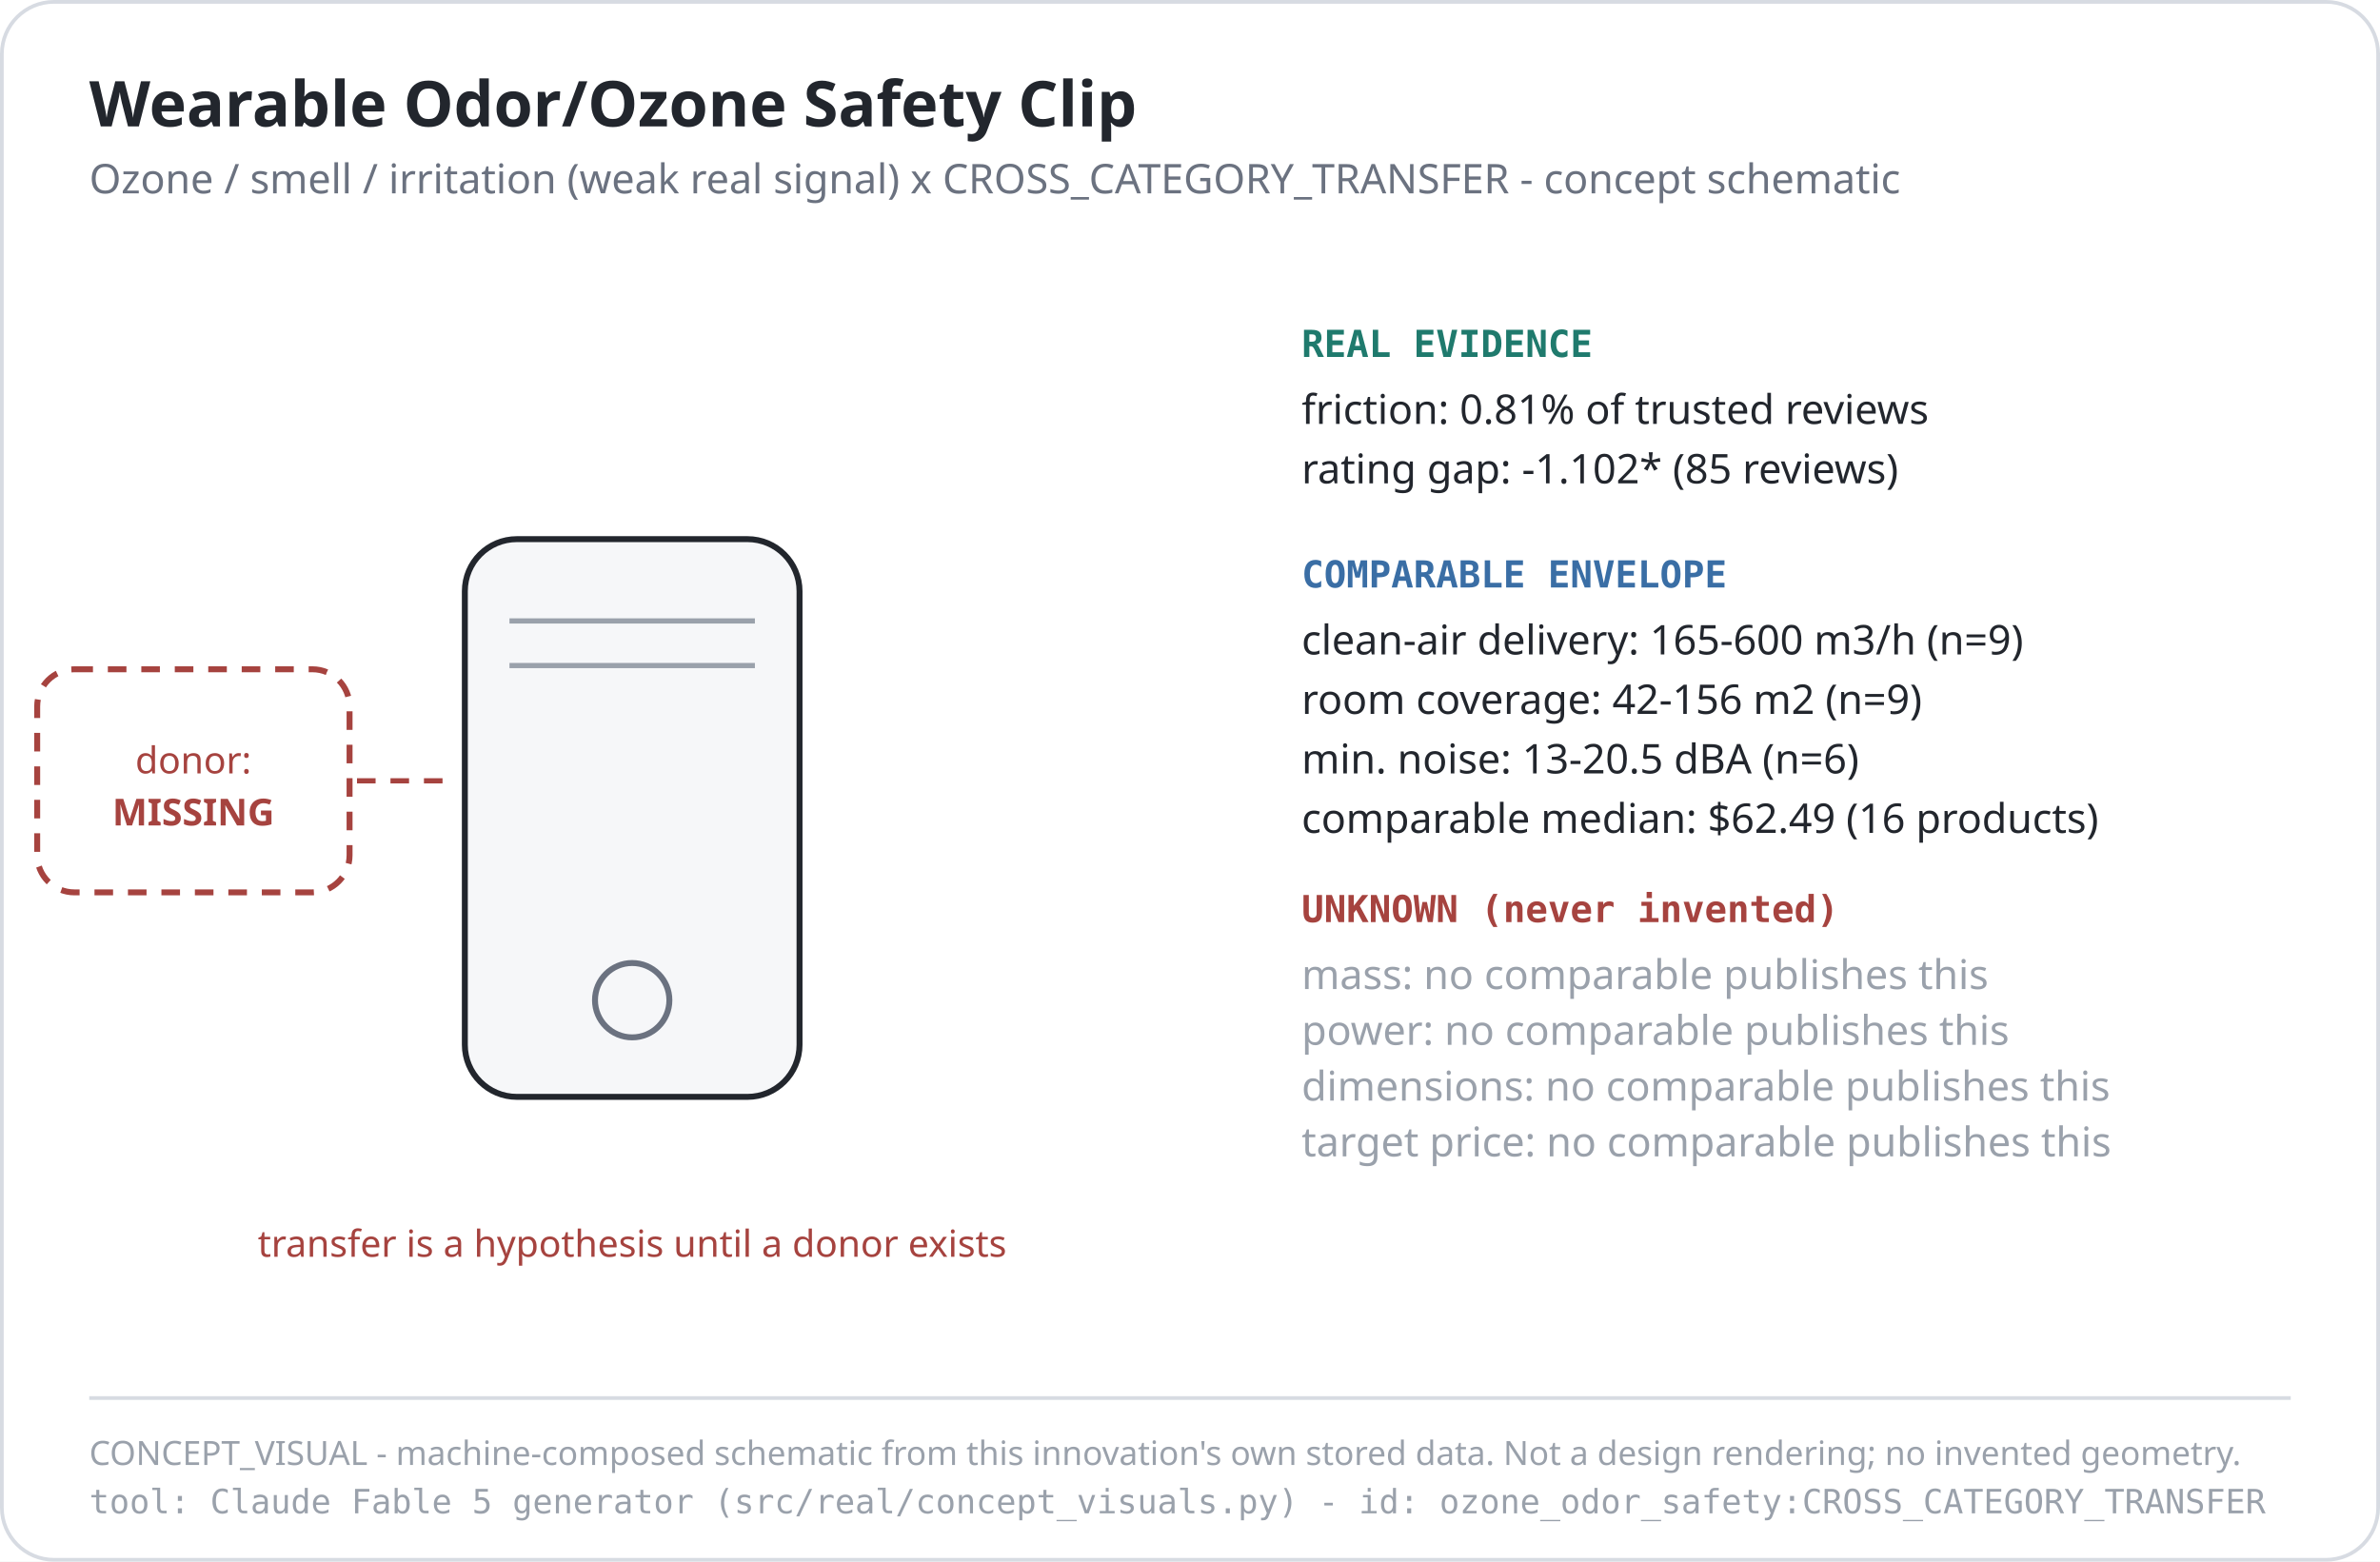
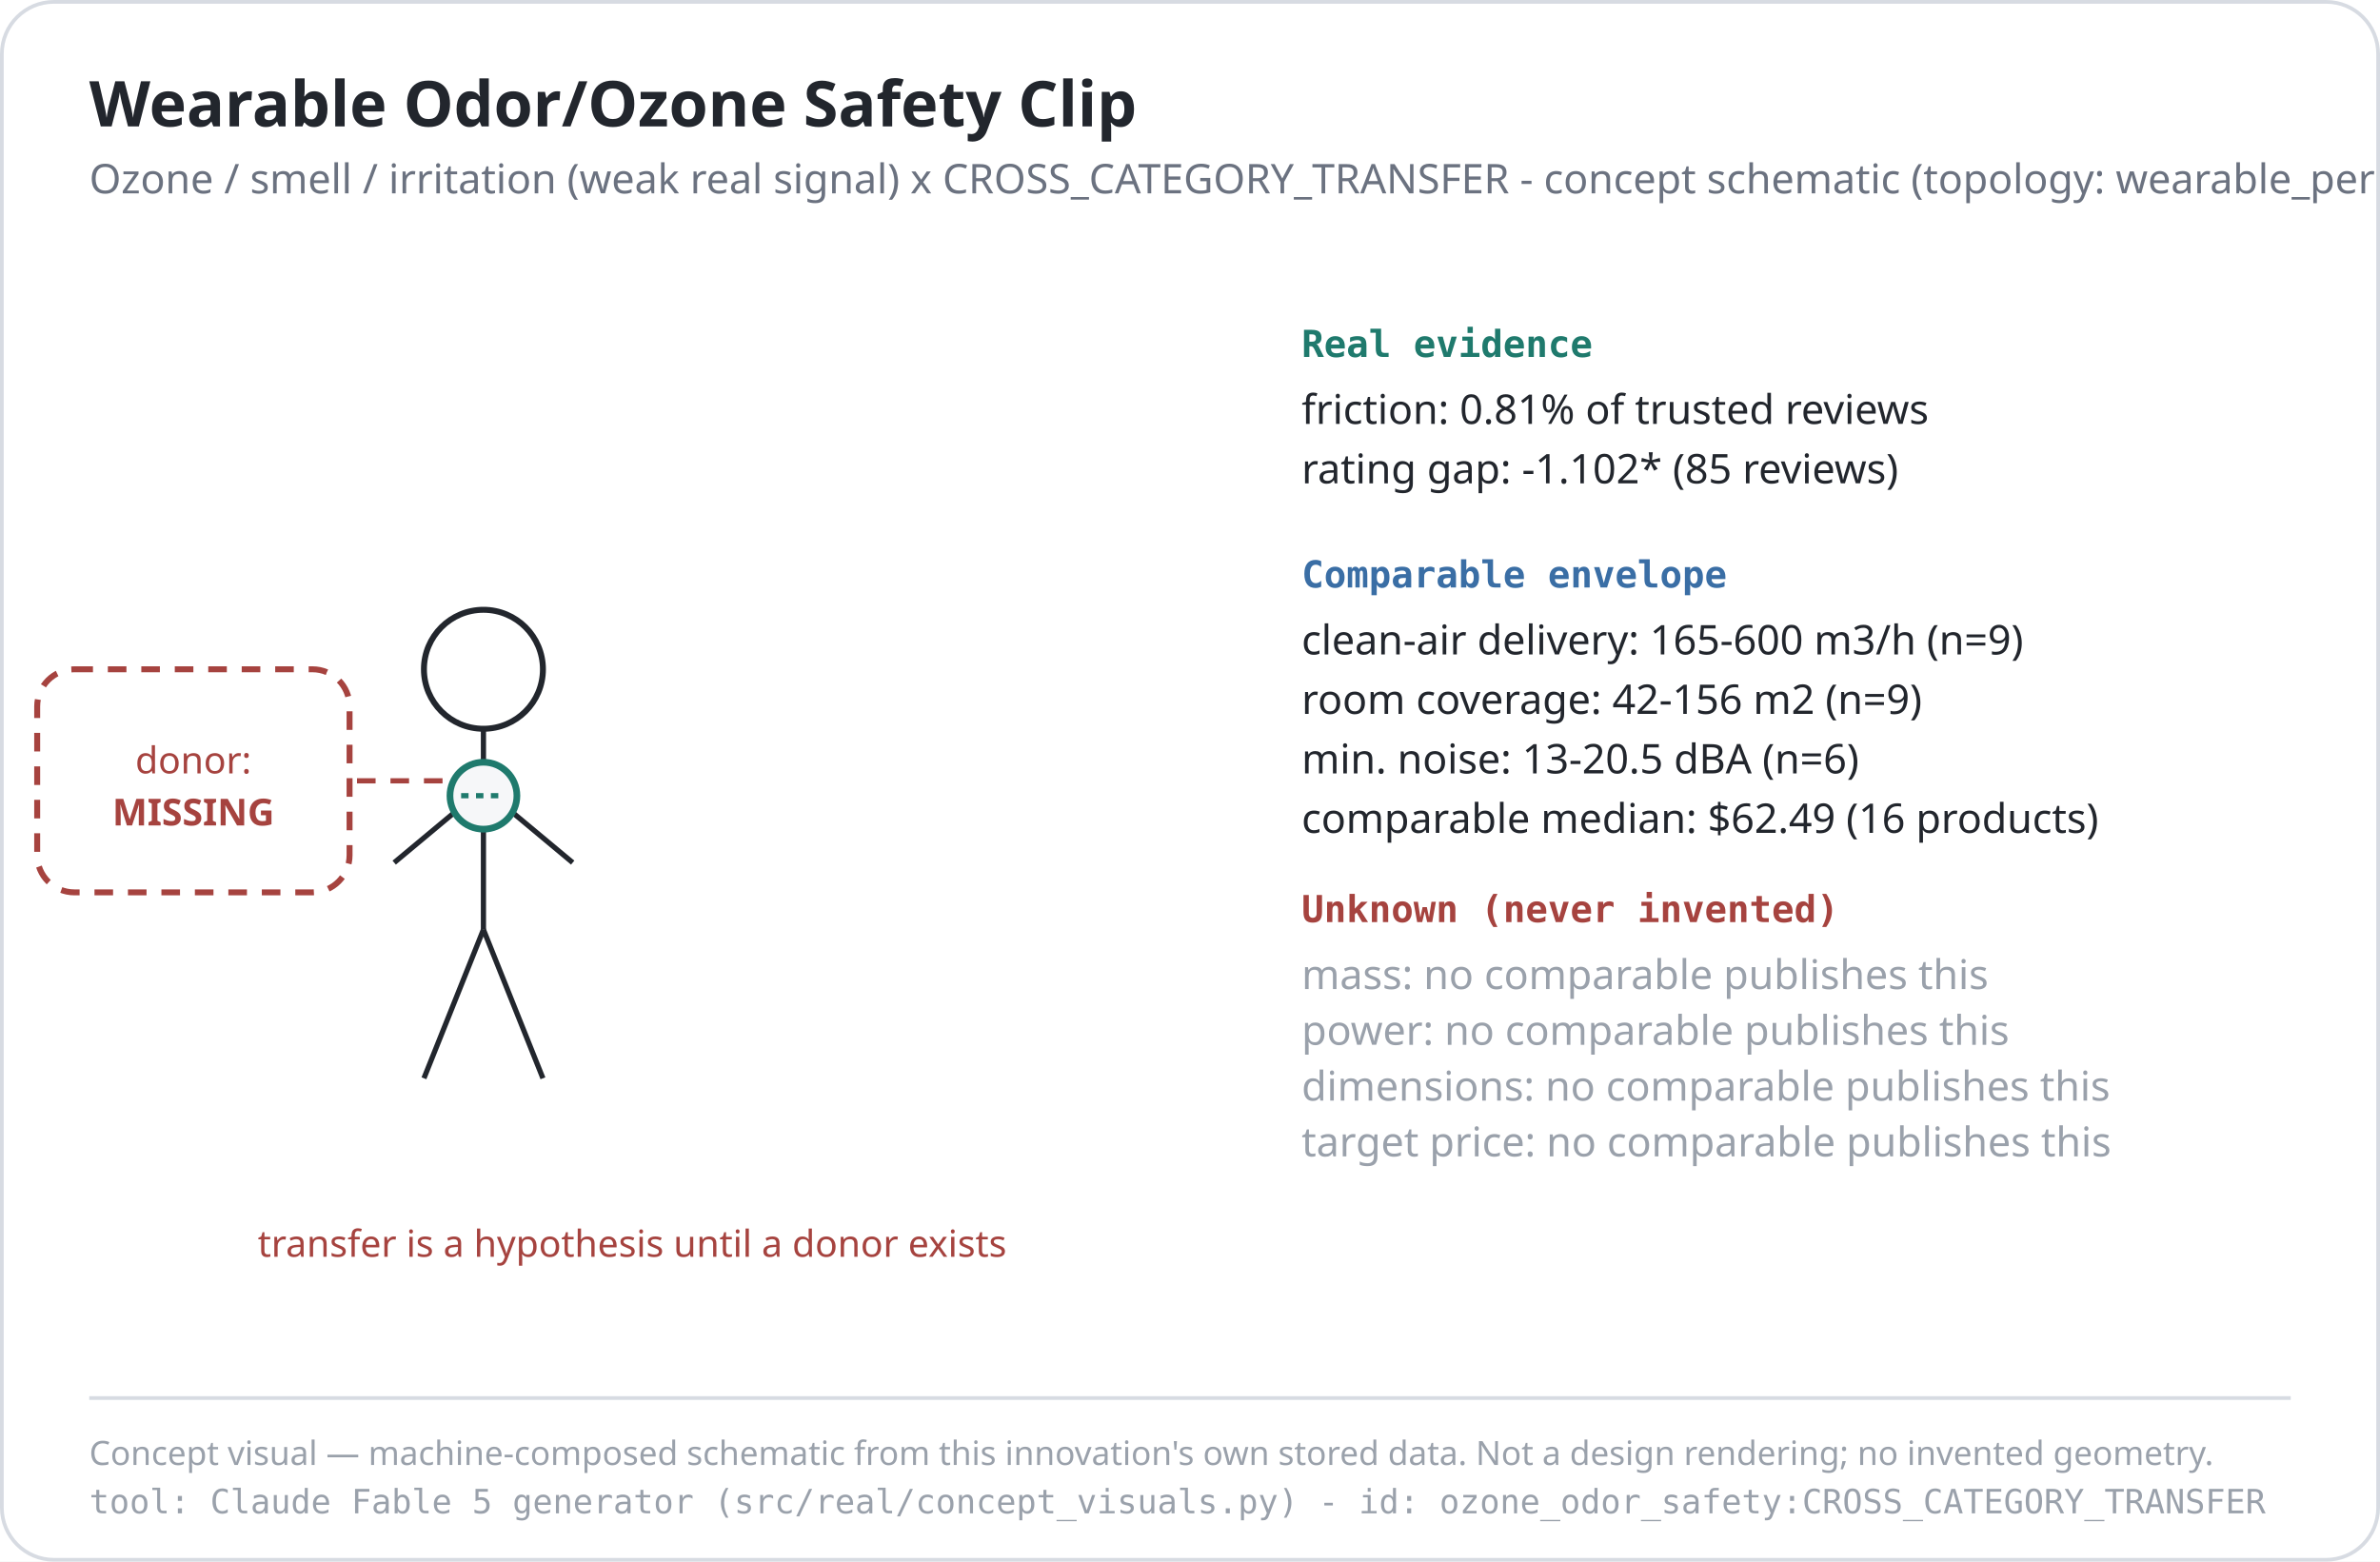
<svg xmlns="http://www.w3.org/2000/svg" viewBox="0 0 640 420" width="640" height="420">
  <rect width="640" height="420" fill="white" />
  <text x="24" y="34" font-size="17" fill="#22262d" font-family="system-ui,Segoe UI,sans-serif" font-weight="700">Wearable Odor/Ozone Safety Clip</text>
-   <text x="24" y="52" font-size="11" fill="#6b7280" font-family="system-ui,Segoe UI,sans-serif">Ozone / smell / irritation (weak real signal) x CROSS_CATEGORY_TRANSFER - concept schematic</text>
+   <text x="24" y="52" font-size="11" fill="#6b7280" font-family="system-ui,Segoe UI,sans-serif">Ozone / smell / irritation (weak real signal) x CROSS_CATEGORY_TRANSFER - concept schematic (topology: wearable_personal)</text>
  <rect x="0.5" y="0.5" width="639" height="419" rx="14" fill="none" stroke="#d7dbe2" stroke-width="1" />
-   <rect x="125.0" y="145.0" width="90" height="150" rx="14" fill="#f6f7f9" stroke="#22262d" stroke-width="1.6" />
-   <line x1="137.0" y1="167.0" x2="203.0" y2="167.0" stroke="#9aa1ab" stroke-width="1.4" />
-   <line x1="137.0" y1="179.0" x2="203.0" y2="179.0" stroke="#9aa1ab" stroke-width="1.4" />
-   <circle cx="170" cy="269.0" r="10" fill="none" stroke="#6b7280" stroke-width="1.6" />
+   <circle cx="130" cy="180" r="16" fill="none" stroke="#22262d" stroke-width="1.6" />
+   <line x1="130" y1="196" x2="130" y2="250" stroke="#22262d" stroke-width="1.4" />
+   <line x1="130" y1="212" x2="106" y2="232" stroke="#22262d" stroke-width="1.4" />
+   <line x1="130" y1="212" x2="154" y2="232" stroke="#22262d" stroke-width="1.4" />
+   <line x1="130" y1="250" x2="114" y2="290" stroke="#22262d" stroke-width="1.4" />
+   <line x1="130" y1="250" x2="146" y2="290" stroke="#22262d" stroke-width="1.4" />
+   <circle cx="130" cy="214" r="9" fill="#f6f7f9" stroke="#1f7a6d" stroke-width="1.8" />
+   <line x1="124" y1="214" x2="136" y2="214" stroke="#1f7a6d" stroke-width="1.4" stroke-dasharray="2 2" />
  <rect x="10" y="180" width="84" height="60" rx="10" fill="none" stroke="#a6433f" stroke-width="1.6" stroke-dasharray="5 4" />
  <text x="52" y="208" font-size="10" fill="#a6433f" font-family="system-ui,Segoe UI,sans-serif" text-anchor="middle">donor:</text>
  <text x="52" y="222" font-size="10" fill="#a6433f" font-family="system-ui,Segoe UI,sans-serif" font-weight="700" text-anchor="middle">MISSING</text>
  <line x1="96" y1="210" x2="122" y2="210" stroke="#a6433f" stroke-width="1.4" stroke-dasharray="5 4" />
  <text x="170" y="338" font-size="10" fill="#a6433f" font-family="system-ui,Segoe UI,sans-serif" text-anchor="middle">transfer is a hypothesis until a donor exists</text>
-   <text x="350" y="96" font-size="10" fill="#1f7a6d" font-family="ui-monospace,Menlo,monospace" font-weight="700">REAL EVIDENCE</text>
+   <text x="350" y="96" font-size="10" fill="#1f7a6d" font-family="ui-monospace,Menlo,monospace" font-weight="700">Real evidence</text>
  <text x="350" y="114" font-size="11" fill="#22262d" font-family="system-ui,Segoe UI,sans-serif">friction: 0.81% of trusted reviews</text>
  <text x="350" y="130" font-size="11" fill="#22262d" font-family="system-ui,Segoe UI,sans-serif">rating gap: -1.102* (85 reviews)</text>
-   <text x="350" y="158" font-size="10" fill="#3a6ea5" font-family="ui-monospace,Menlo,monospace" font-weight="700">COMPARABLE ENVELOPE</text>
+   <text x="350" y="158" font-size="10" fill="#3a6ea5" font-family="ui-monospace,Menlo,monospace" font-weight="700">Comparable envelope</text>
  <text x="350" y="176" font-size="11" fill="#22262d" font-family="system-ui,Segoe UI,sans-serif">clean-air delivery: 165-600 m3/h (n=9)</text>
  <text x="350" y="192" font-size="11" fill="#22262d" font-family="system-ui,Segoe UI,sans-serif">room coverage: 42-156 m2 (n=9)</text>
  <text x="350" y="208" font-size="11" fill="#22262d" font-family="system-ui,Segoe UI,sans-serif">min. noise: 13-20.5 dBA (n=6)</text>
  <text x="350" y="224" font-size="11" fill="#22262d" font-family="system-ui,Segoe UI,sans-serif">comparable median: $62.49 (16 products)</text>
-   <text x="350" y="248" font-size="10" fill="#a6433f" font-family="ui-monospace,Menlo,monospace" font-weight="700">UNKNOWN (never invented)</text>
+   <text x="350" y="248" font-size="10" fill="#a6433f" font-family="ui-monospace,Menlo,monospace" font-weight="700">Unknown (never invented)</text>
  <text x="350" y="266" font-size="11" fill="#9aa1ab" font-family="system-ui,Segoe UI,sans-serif">mass: no comparable publishes this</text>
  <text x="350" y="281" font-size="11" fill="#9aa1ab" font-family="system-ui,Segoe UI,sans-serif">power: no comparable publishes this</text>
  <text x="350" y="296" font-size="11" fill="#9aa1ab" font-family="system-ui,Segoe UI,sans-serif">dimensions: no comparable publishes this</text>
  <text x="350" y="311" font-size="11" fill="#9aa1ab" font-family="system-ui,Segoe UI,sans-serif">target price: no comparable publishes this</text>
  <line x1="24" y1="376" x2="616" y2="376" stroke="#d7dbe2" stroke-width="1" />
-   <text x="24" y="394" font-size="9" fill="#9aa1ab" font-family="system-ui,Segoe UI,sans-serif">CONCEPT_VISUAL - machine-composed schematic from this innovation's own stored data. Not a design rendering; no invented geometry.</text>
+   <text x="24" y="394" font-size="9" fill="#9aa1ab" font-family="system-ui,Segoe UI,sans-serif">Concept visual — machine-composed schematic from this innovation's own stored data. Not a design rendering; no invented geometry.</text>
  <text x="24" y="407" font-size="9" fill="#9aa1ab" font-family="ui-monospace,Menlo,monospace">tool: Claude Fable 5 generator (src/real/concept_visuals.py) - id: ozone_odor_safety:CROSS_CATEGORY_TRANSFER</text>
</svg>
